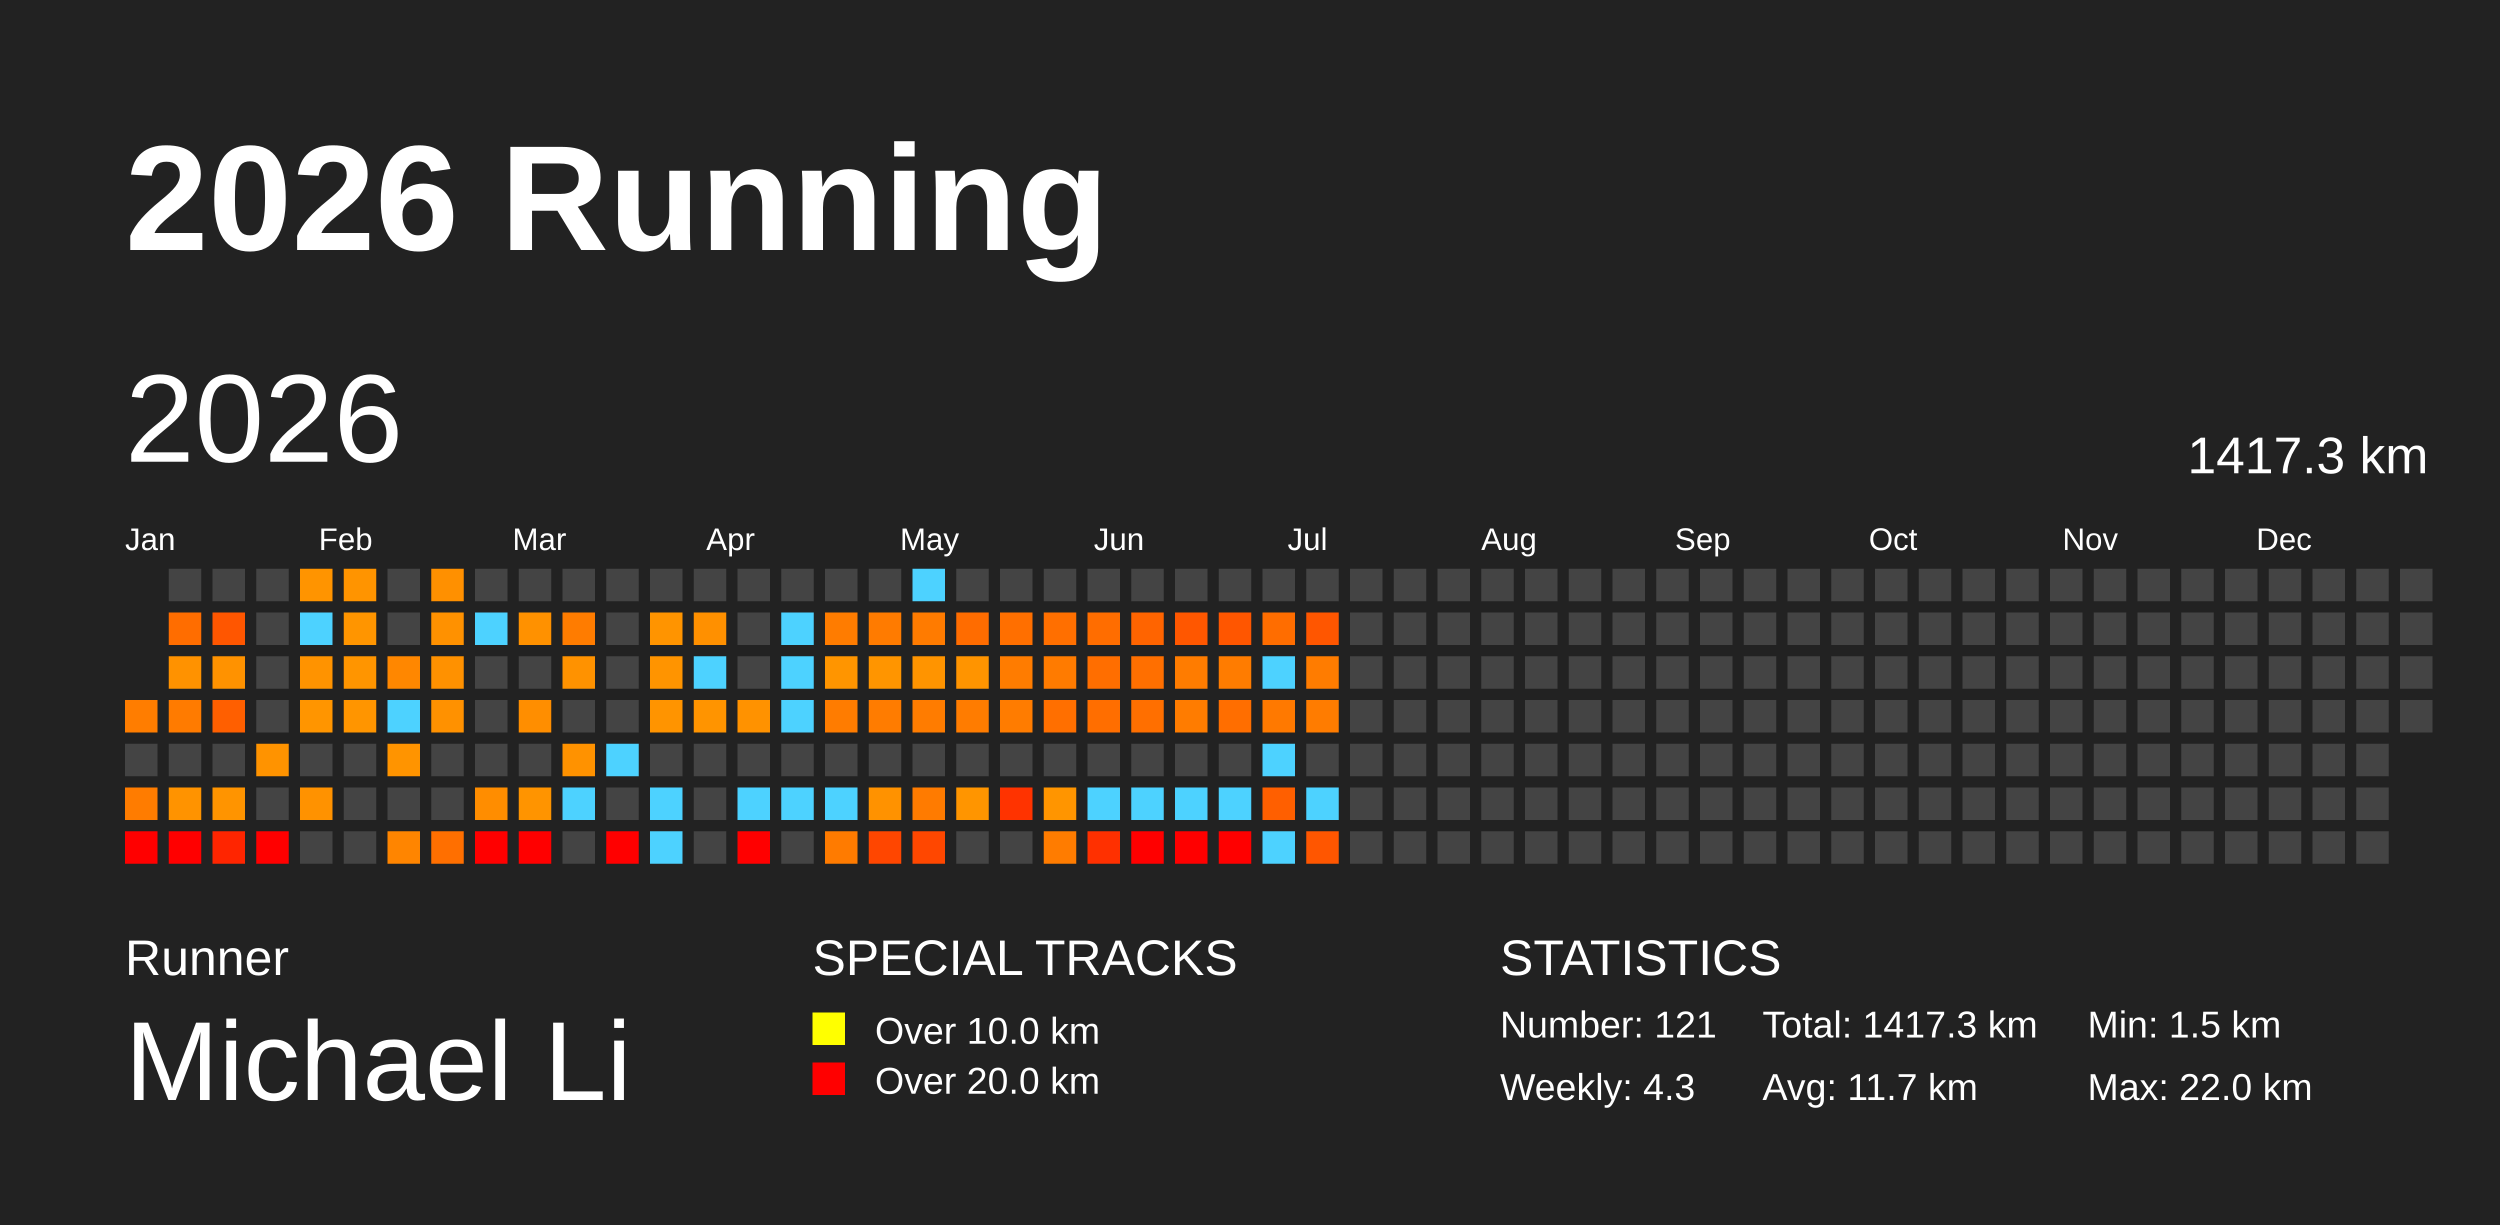
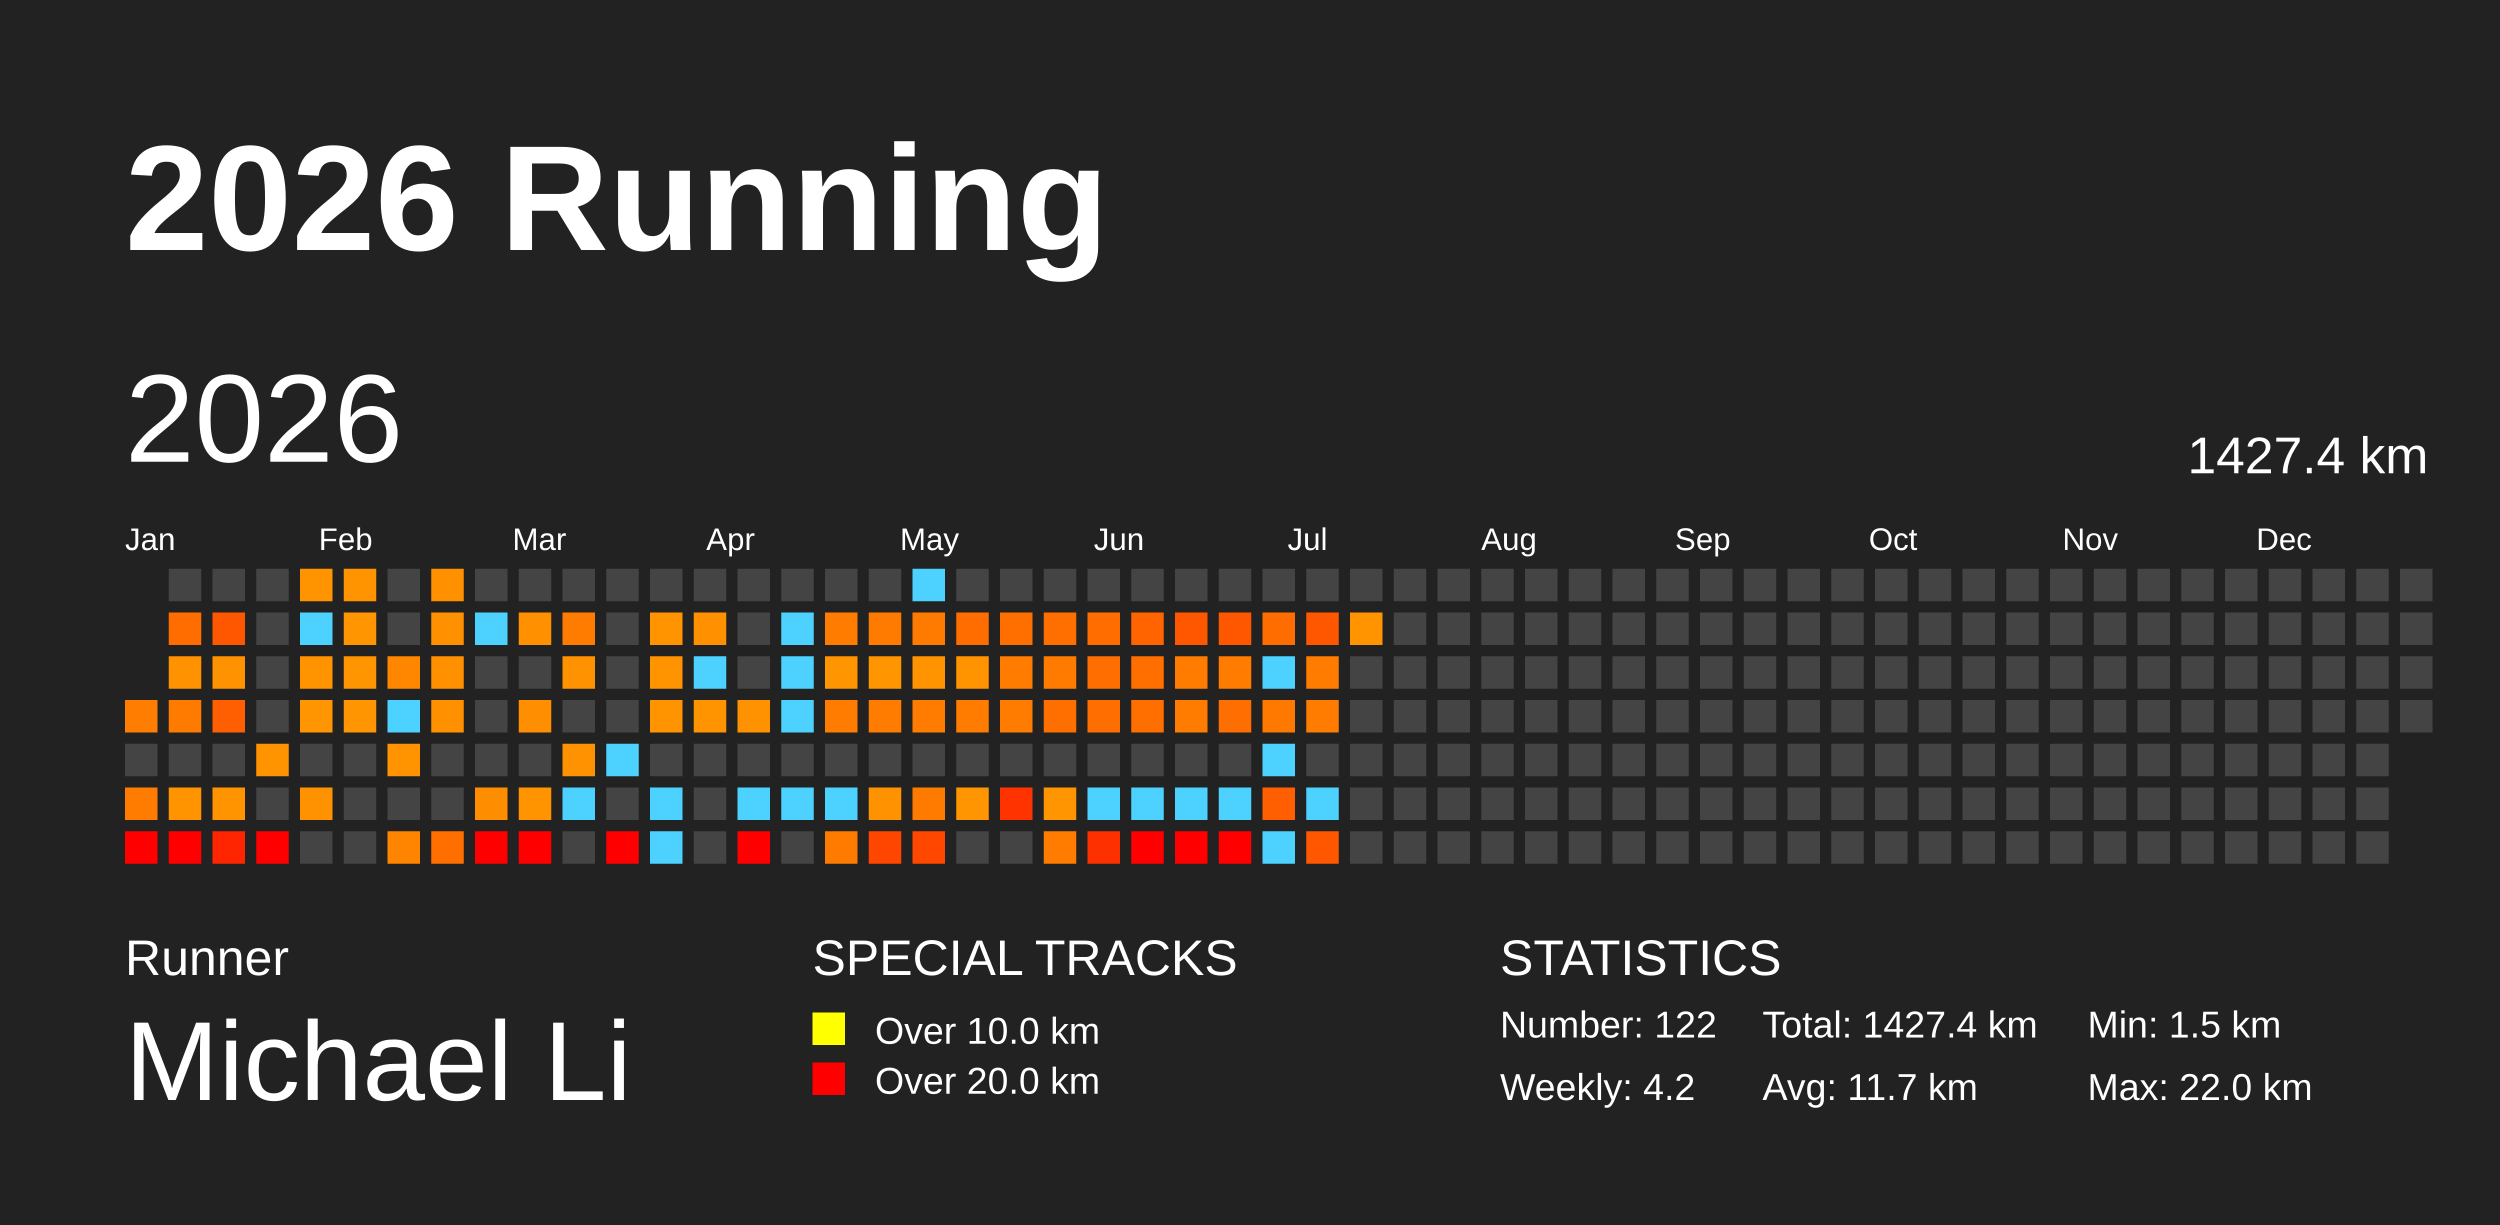
<svg xmlns="http://www.w3.org/2000/svg" baseProfile="full" height="98mm" version="1.1" viewBox="0,0,200,98" width="200mm">
  <defs />
  <rect fill="#222222" height="98" width="200" x="0" y="0" />
  <text fill="#FFFFFF" style="font-size:12px; font-family:Arial; font-weight:bold;" x="10" y="20">2026 Running</text>
  <text fill="#FFFFFF" style="font-size:4px; font-family:Arial" x="10" y="78">Runner</text>
  <text fill="#FFFFFF" style="font-size:9px; font-family:Arial" x="10" y="88">Michael Li</text>
  <text fill="#FFFFFF" style="font-size:4px; font-family:Arial" x="65" y="78">SPECIAL TRACKS</text>
  <rect fill="yellow" height="2.6" width="2.6" x="65" y="81" />
  <text fill="#FFFFFF" style="font-size:3px; font-family:Arial" x="70" y="83.5">Over 10.0 km</text>
  <rect fill="red" height="2.6" width="2.6" x="65" y="85" />
  <text fill="#FFFFFF" style="font-size:3px; font-family:Arial" x="70" y="87.5">Over 20.0 km</text>
  <text fill="#FFFFFF" style="font-size:4px; font-family:Arial" x="120" y="78">STATISTICS</text>
-   <text fill="#FFFFFF" style="font-size:3px; font-family:Arial" x="120" y="83">Number: 121</text>
-   <text fill="#FFFFFF" style="font-size:3px; font-family:Arial" x="120" y="88">Weekly: 4.3</text>
-   <text fill="#FFFFFF" style="font-size:3px; font-family:Arial" x="141" y="83">Total: 1417.3 km</text>
+   <text fill="#FFFFFF" style="font-size:3px; font-family:Arial" x="120" y="83">Number: 122</text>
+   <text fill="#FFFFFF" style="font-size:3px; font-family:Arial" x="120" y="88">Weekly: 4.2</text>
+   <text fill="#FFFFFF" style="font-size:3px; font-family:Arial" x="141" y="83">Total: 1427.4 km</text>
  <text fill="#FFFFFF" style="font-size:3px; font-family:Arial" x="141" y="88">Avg: 11.7 km</text>
  <text fill="#FFFFFF" style="font-size:3px; font-family:Arial" x="167" y="83">Min: 1.5 km</text>
  <text fill="#FFFFFF" style="font-size:3px; font-family:Arial" x="167" y="88">Max: 22.0 km</text>
  <text dominant-baseline="hanging" fill="#FFFFFF" style="font-size:10.0px; font-family:Arial;" x="10" y="30">2026</text>
-   <text dominant-baseline="hanging" fill="#FFFFFF" style="font-size:4.125px; font-family:Arial;" x="175" y="35">1417.3 km</text>
+   <text dominant-baseline="hanging" fill="#FFFFFF" style="font-size:4.125px; font-family:Arial;" x="175" y="35">1427.4 km</text>
  <text fill="#FFFFFF" style="font-size:2.5px; font-family:Arial" x="10.0" y="44">Jan</text>
  <text fill="#FFFFFF" style="font-size:2.5px; font-family:Arial" x="25.5" y="44">Feb</text>
  <text fill="#FFFFFF" style="font-size:2.5px; font-family:Arial" x="41.0" y="44">Mar</text>
  <text fill="#FFFFFF" style="font-size:2.5px; font-family:Arial" x="56.5" y="44">Apr</text>
  <text fill="#FFFFFF" style="font-size:2.5px; font-family:Arial" x="72.0" y="44">May</text>
  <text fill="#FFFFFF" style="font-size:2.5px; font-family:Arial" x="87.5" y="44">Jun</text>
  <text fill="#FFFFFF" style="font-size:2.5px; font-family:Arial" x="103.0" y="44">Jul</text>
  <text fill="#FFFFFF" style="font-size:2.5px; font-family:Arial" x="118.5" y="44">Aug</text>
  <text fill="#FFFFFF" style="font-size:2.5px; font-family:Arial" x="134.0" y="44">Sep</text>
  <text fill="#FFFFFF" style="font-size:2.5px; font-family:Arial" x="149.5" y="44">Oct</text>
  <text fill="#FFFFFF" style="font-size:2.5px; font-family:Arial" x="165.0" y="44">Nov</text>
  <text fill="#FFFFFF" style="font-size:2.5px; font-family:Arial" x="180.5" y="44">Dec</text>
  <rect fill="#ff7d00" height="2.6" width="2.6" x="10.0" y="56.0" />
  <rect fill="#444444" height="2.6" width="2.6" x="10.0" y="59.5" />
  <rect fill="#ff7c00" height="2.6" width="2.6" x="10.0" y="63.0" />
  <rect fill="red" height="2.6" width="2.6" x="10.0" y="66.5" />
  <rect fill="#444444" height="2.6" width="2.6" x="13.5" y="45.5" />
  <rect fill="#ff6d00" height="2.6" width="2.6" x="13.5" y="49.0" />
  <rect fill="#ff9200" height="2.6" width="2.6" x="13.5" y="52.5" />
  <rect fill="#ff7b00" height="2.6" width="2.6" x="13.5" y="56.0" />
  <rect fill="#444444" height="2.6" width="2.6" x="13.5" y="59.5" />
  <rect fill="#ff9300" height="2.6" width="2.6" x="13.5" y="63.0" />
  <rect fill="red" height="2.6" width="2.6" x="13.5" y="66.5" />
  <rect fill="#444444" height="2.6" width="2.6" x="17.0" y="45.5" />
  <rect fill="#ff5600" height="2.6" width="2.6" x="17.0" y="49.0" />
  <rect fill="#ff9200" height="2.6" width="2.6" x="17.0" y="52.5" />
  <rect fill="#ff5f00" height="2.6" width="2.6" x="17.0" y="56.0" />
  <rect fill="#444444" height="2.6" width="2.6" x="17.0" y="59.5" />
  <rect fill="#ff9400" height="2.6" width="2.6" x="17.0" y="63.0" />
  <rect fill="#ff2500" height="2.6" width="2.6" x="17.0" y="66.5" />
  <rect fill="#444444" height="2.6" width="2.6" x="20.5" y="45.5" />
  <rect fill="#444444" height="2.6" width="2.6" x="20.5" y="49.0" />
  <rect fill="#444444" height="2.6" width="2.6" x="20.5" y="52.5" />
  <rect fill="#444444" height="2.6" width="2.6" x="20.5" y="56.0" />
  <rect fill="#ff9300" height="2.6" width="2.6" x="20.5" y="59.5" />
  <rect fill="#444444" height="2.6" width="2.6" x="20.5" y="63.0" />
  <rect fill="red" height="2.6" width="2.6" x="20.5" y="66.5" />
  <rect fill="#ff9400" height="2.6" width="2.6" x="24.0" y="45.5" />
  <rect fill="#4dd2ff" height="2.6" width="2.6" x="24.0" y="49.0" />
  <rect fill="#ff9300" height="2.6" width="2.6" x="24.0" y="52.5" />
  <rect fill="#ff9500" height="2.6" width="2.6" x="24.0" y="56.0" />
  <rect fill="#444444" height="2.6" width="2.6" x="24.0" y="59.5" />
  <rect fill="#ff9200" height="2.6" width="2.6" x="24.0" y="63.0" />
  <rect fill="#444444" height="2.6" width="2.6" x="24.0" y="66.5" />
  <rect fill="#ff9400" height="2.6" width="2.6" x="27.5" y="45.5" />
  <rect fill="#ff9500" height="2.6" width="2.6" x="27.5" y="49.0" />
  <rect fill="#ff9500" height="2.6" width="2.6" x="27.5" y="52.5" />
  <rect fill="#ff9500" height="2.6" width="2.6" x="27.5" y="56.0" />
  <rect fill="#444444" height="2.6" width="2.6" x="27.5" y="59.5" />
  <rect fill="#444444" height="2.6" width="2.6" x="27.5" y="63.0" />
  <rect fill="#444444" height="2.6" width="2.6" x="27.5" y="66.5" />
  <rect fill="#444444" height="2.6" width="2.6" x="31.0" y="45.5" />
  <rect fill="#444444" height="2.6" width="2.6" x="31.0" y="49.0" />
  <rect fill="#ff8700" height="2.6" width="2.6" x="31.0" y="52.5" />
  <rect fill="#4dd2ff" height="2.6" width="2.6" x="31.0" y="56.0" />
  <rect fill="#ff9400" height="2.6" width="2.6" x="31.0" y="59.5" />
  <rect fill="#444444" height="2.6" width="2.6" x="31.0" y="63.0" />
  <rect fill="#ff8500" height="2.6" width="2.6" x="31.0" y="66.5" />
  <rect fill="#ff9000" height="2.6" width="2.6" x="34.5" y="45.5" />
  <rect fill="#ff9100" height="2.6" width="2.6" x="34.5" y="49.0" />
  <rect fill="#ff9100" height="2.6" width="2.6" x="34.5" y="52.5" />
  <rect fill="#ff9100" height="2.6" width="2.6" x="34.5" y="56.0" />
  <rect fill="#444444" height="2.6" width="2.6" x="34.5" y="59.5" />
  <rect fill="#444444" height="2.6" width="2.6" x="34.5" y="63.0" />
  <rect fill="#ff6f00" height="2.6" width="2.6" x="34.5" y="66.5" />
  <rect fill="#444444" height="2.6" width="2.6" x="38.0" y="45.5" />
  <rect fill="#4dd2ff" height="2.6" width="2.6" x="38.0" y="49.0" />
  <rect fill="#444444" height="2.6" width="2.6" x="38.0" y="52.5" />
  <rect fill="#444444" height="2.6" width="2.6" x="38.0" y="56.0" />
  <rect fill="#444444" height="2.6" width="2.6" x="38.0" y="59.5" />
  <rect fill="#ff8d00" height="2.6" width="2.6" x="38.0" y="63.0" />
  <rect fill="red" height="2.6" width="2.6" x="38.0" y="66.5" />
  <rect fill="#444444" height="2.6" width="2.6" x="41.5" y="45.5" />
  <rect fill="#ff9100" height="2.6" width="2.6" x="41.5" y="49.0" />
  <rect fill="#444444" height="2.6" width="2.6" x="41.5" y="52.5" />
  <rect fill="#ff8e00" height="2.6" width="2.6" x="41.5" y="56.0" />
  <rect fill="#444444" height="2.6" width="2.6" x="41.5" y="59.5" />
  <rect fill="#ff9400" height="2.6" width="2.6" x="41.5" y="63.0" />
  <rect fill="red" height="2.6" width="2.6" x="41.5" y="66.5" />
  <rect fill="#444444" height="2.6" width="2.6" x="45.0" y="45.5" />
  <rect fill="#ff7c00" height="2.6" width="2.6" x="45.0" y="49.0" />
  <rect fill="#ff9200" height="2.6" width="2.6" x="45.0" y="52.5" />
  <rect fill="#444444" height="2.6" width="2.6" x="45.0" y="56.0" />
  <rect fill="#ff9200" height="2.6" width="2.6" x="45.0" y="59.5" />
  <rect fill="#4dd2ff" height="2.6" width="2.6" x="45.0" y="63.0" />
  <rect fill="#444444" height="2.6" width="2.6" x="45.0" y="66.5" />
  <rect fill="#444444" height="2.6" width="2.6" x="48.5" y="45.5" />
  <rect fill="#444444" height="2.6" width="2.6" x="48.5" y="49.0" />
  <rect fill="#444444" height="2.6" width="2.6" x="48.5" y="52.5" />
  <rect fill="#444444" height="2.6" width="2.6" x="48.5" y="56.0" />
  <rect fill="#4dd2ff" height="2.6" width="2.6" x="48.5" y="59.5" />
  <rect fill="#444444" height="2.6" width="2.6" x="48.5" y="63.0" />
  <rect fill="red" height="2.6" width="2.6" x="48.5" y="66.5" />
  <rect fill="#444444" height="2.6" width="2.6" x="52.0" y="45.5" />
  <rect fill="#ff9400" height="2.6" width="2.6" x="52.0" y="49.0" />
  <rect fill="#ff9400" height="2.6" width="2.6" x="52.0" y="52.5" />
  <rect fill="#ff9400" height="2.6" width="2.6" x="52.0" y="56.0" />
  <rect fill="#444444" height="2.6" width="2.6" x="52.0" y="59.5" />
  <rect fill="#4dd2ff" height="2.6" width="2.6" x="52.0" y="63.0" />
  <rect fill="#4dd2ff" height="2.6" width="2.6" x="52.0" y="66.5" />
  <rect fill="#444444" height="2.6" width="2.6" x="55.5" y="45.5" />
  <rect fill="#ff9000" height="2.6" width="2.6" x="55.5" y="49.0" />
  <rect fill="#4dd2ff" height="2.6" width="2.6" x="55.5" y="52.5" />
  <rect fill="#ff9400" height="2.6" width="2.6" x="55.5" y="56.0" />
  <rect fill="#444444" height="2.6" width="2.6" x="55.5" y="59.5" />
  <rect fill="#444444" height="2.6" width="2.6" x="55.5" y="63.0" />
  <rect fill="#444444" height="2.6" width="2.6" x="55.5" y="66.5" />
  <rect fill="#444444" height="2.6" width="2.6" x="59.0" y="45.5" />
  <rect fill="#444444" height="2.6" width="2.6" x="59.0" y="49.0" />
  <rect fill="#444444" height="2.6" width="2.6" x="59.0" y="52.5" />
  <rect fill="#ff9200" height="2.6" width="2.6" x="59.0" y="56.0" />
  <rect fill="#444444" height="2.6" width="2.6" x="59.0" y="59.5" />
  <rect fill="#4dd2ff" height="2.6" width="2.6" x="59.0" y="63.0" />
  <rect fill="red" height="2.6" width="2.6" x="59.0" y="66.5" />
  <rect fill="#444444" height="2.6" width="2.6" x="62.5" y="45.5" />
  <rect fill="#4dd2ff" height="2.6" width="2.6" x="62.5" y="49.0" />
  <rect fill="#4dd2ff" height="2.6" width="2.6" x="62.5" y="52.5" />
  <rect fill="#4dd2ff" height="2.6" width="2.6" x="62.5" y="56.0" />
  <rect fill="#444444" height="2.6" width="2.6" x="62.5" y="59.5" />
  <rect fill="#4dd2ff" height="2.6" width="2.6" x="62.5" y="63.0" />
  <rect fill="#444444" height="2.6" width="2.6" x="62.5" y="66.5" />
  <rect fill="#444444" height="2.6" width="2.6" x="66.0" y="45.5" />
  <rect fill="#ff7c00" height="2.6" width="2.6" x="66.0" y="49.0" />
  <rect fill="#ff9500" height="2.6" width="2.6" x="66.0" y="52.5" />
  <rect fill="#ff7c00" height="2.6" width="2.6" x="66.0" y="56.0" />
  <rect fill="#444444" height="2.6" width="2.6" x="66.0" y="59.5" />
  <rect fill="#4dd2ff" height="2.6" width="2.6" x="66.0" y="63.0" />
  <rect fill="#ff7b00" height="2.6" width="2.6" x="66.0" y="66.5" />
  <rect fill="#444444" height="2.6" width="2.6" x="69.5" y="45.5" />
  <rect fill="#ff7b00" height="2.6" width="2.6" x="69.5" y="49.0" />
  <rect fill="#ff9500" height="2.6" width="2.6" x="69.5" y="52.5" />
  <rect fill="#ff7c00" height="2.6" width="2.6" x="69.5" y="56.0" />
  <rect fill="#444444" height="2.6" width="2.6" x="69.5" y="59.5" />
  <rect fill="#ff9200" height="2.6" width="2.6" x="69.5" y="63.0" />
  <rect fill="#ff4600" height="2.6" width="2.6" x="69.5" y="66.5" />
  <rect fill="#4dd2ff" height="2.6" width="2.6" x="73.0" y="45.5" />
  <rect fill="#ff7b00" height="2.6" width="2.6" x="73.0" y="49.0" />
  <rect fill="#ff9400" height="2.6" width="2.6" x="73.0" y="52.5" />
  <rect fill="#ff7c00" height="2.6" width="2.6" x="73.0" y="56.0" />
  <rect fill="#444444" height="2.6" width="2.6" x="73.0" y="59.5" />
  <rect fill="#ff7b00" height="2.6" width="2.6" x="73.0" y="63.0" />
  <rect fill="#ff4700" height="2.6" width="2.6" x="73.0" y="66.5" />
  <rect fill="#444444" height="2.6" width="2.6" x="76.5" y="45.5" />
  <rect fill="#ff6c00" height="2.6" width="2.6" x="76.5" y="49.0" />
  <rect fill="#ff9400" height="2.6" width="2.6" x="76.5" y="52.5" />
  <rect fill="#ff7c00" height="2.6" width="2.6" x="76.5" y="56.0" />
  <rect fill="#444444" height="2.6" width="2.6" x="76.5" y="59.5" />
  <rect fill="#ff9500" height="2.6" width="2.6" x="76.5" y="63.0" />
  <rect fill="#444444" height="2.6" width="2.6" x="76.5" y="66.5" />
  <rect fill="#444444" height="2.6" width="2.6" x="80.0" y="45.5" />
  <rect fill="#ff6f00" height="2.6" width="2.6" x="80.0" y="49.0" />
  <rect fill="#ff7c00" height="2.6" width="2.6" x="80.0" y="52.5" />
  <rect fill="#ff7c00" height="2.6" width="2.6" x="80.0" y="56.0" />
  <rect fill="#444444" height="2.6" width="2.6" x="80.0" y="59.5" />
  <rect fill="#ff3300" height="2.6" width="2.6" x="80.0" y="63.0" />
  <rect fill="#444444" height="2.6" width="2.6" x="80.0" y="66.5" />
  <rect fill="#444444" height="2.6" width="2.6" x="83.5" y="45.5" />
  <rect fill="#ff6f00" height="2.6" width="2.6" x="83.5" y="49.0" />
  <rect fill="#ff7b00" height="2.6" width="2.6" x="83.5" y="52.5" />
  <rect fill="#ff6f00" height="2.6" width="2.6" x="83.5" y="56.0" />
  <rect fill="#444444" height="2.6" width="2.6" x="83.5" y="59.5" />
  <rect fill="#ff9500" height="2.6" width="2.6" x="83.5" y="63.0" />
  <rect fill="#ff7c00" height="2.6" width="2.6" x="83.5" y="66.5" />
  <rect fill="#444444" height="2.6" width="2.6" x="87.0" y="45.5" />
  <rect fill="#ff6d00" height="2.6" width="2.6" x="87.0" y="49.0" />
  <rect fill="#ff6e00" height="2.6" width="2.6" x="87.0" y="52.5" />
  <rect fill="#ff6e00" height="2.6" width="2.6" x="87.0" y="56.0" />
  <rect fill="#444444" height="2.6" width="2.6" x="87.0" y="59.5" />
  <rect fill="#4dd2ff" height="2.6" width="2.6" x="87.0" y="63.0" />
  <rect fill="#ff3000" height="2.6" width="2.6" x="87.0" y="66.5" />
  <rect fill="#444444" height="2.6" width="2.6" x="90.5" y="45.5" />
  <rect fill="#ff6400" height="2.6" width="2.6" x="90.5" y="49.0" />
  <rect fill="#ff6f00" height="2.6" width="2.6" x="90.5" y="52.5" />
  <rect fill="#ff6f00" height="2.6" width="2.6" x="90.5" y="56.0" />
  <rect fill="#444444" height="2.6" width="2.6" x="90.5" y="59.5" />
  <rect fill="#4dd2ff" height="2.6" width="2.6" x="90.5" y="63.0" />
  <rect fill="red" height="2.6" width="2.6" x="90.5" y="66.5" />
  <rect fill="#444444" height="2.6" width="2.6" x="94.0" y="45.5" />
  <rect fill="#ff5700" height="2.6" width="2.6" x="94.0" y="49.0" />
  <rect fill="#ff7c00" height="2.6" width="2.6" x="94.0" y="52.5" />
  <rect fill="#ff7c00" height="2.6" width="2.6" x="94.0" y="56.0" />
  <rect fill="#444444" height="2.6" width="2.6" x="94.0" y="59.5" />
  <rect fill="#4dd2ff" height="2.6" width="2.6" x="94.0" y="63.0" />
  <rect fill="red" height="2.6" width="2.6" x="94.0" y="66.5" />
  <rect fill="#444444" height="2.6" width="2.6" x="97.5" y="45.5" />
  <rect fill="#ff5600" height="2.6" width="2.6" x="97.5" y="49.0" />
  <rect fill="#ff7c00" height="2.6" width="2.6" x="97.5" y="52.5" />
  <rect fill="#ff6e00" height="2.6" width="2.6" x="97.5" y="56.0" />
  <rect fill="#444444" height="2.6" width="2.6" x="97.5" y="59.5" />
  <rect fill="#4dd2ff" height="2.6" width="2.6" x="97.5" y="63.0" />
  <rect fill="red" height="2.6" width="2.6" x="97.5" y="66.5" />
  <rect fill="#444444" height="2.6" width="2.6" x="101.0" y="45.5" />
  <rect fill="#ff6d00" height="2.6" width="2.6" x="101.0" y="49.0" />
  <rect fill="#4dd2ff" height="2.6" width="2.6" x="101.0" y="52.5" />
  <rect fill="#ff7900" height="2.6" width="2.6" x="101.0" y="56.0" />
  <rect fill="#4dd2ff" height="2.6" width="2.6" x="101.0" y="59.5" />
  <rect fill="#ff5f00" height="2.6" width="2.6" x="101.0" y="63.0" />
  <rect fill="#4dd2ff" height="2.6" width="2.6" x="101.0" y="66.5" />
  <rect fill="#444444" height="2.6" width="2.6" x="104.5" y="45.5" />
  <rect fill="#ff5600" height="2.6" width="2.6" x="104.5" y="49.0" />
  <rect fill="#ff7c00" height="2.6" width="2.6" x="104.5" y="52.5" />
  <rect fill="#ff7c00" height="2.6" width="2.6" x="104.5" y="56.0" />
  <rect fill="#444444" height="2.6" width="2.6" x="104.5" y="59.5" />
  <rect fill="#4dd2ff" height="2.6" width="2.6" x="104.5" y="63.0" />
  <rect fill="#ff5600" height="2.6" width="2.6" x="104.5" y="66.5" />
  <rect fill="#444444" height="2.6" width="2.6" x="108.0" y="45.5" />
-   <rect fill="#444444" height="2.6" width="2.6" x="108.0" y="49.0" />
+   <rect fill="#ff9400" height="2.6" width="2.6" x="108.0" y="49.0" />
  <rect fill="#444444" height="2.6" width="2.6" x="108.0" y="52.5" />
  <rect fill="#444444" height="2.6" width="2.6" x="108.0" y="56.0" />
  <rect fill="#444444" height="2.6" width="2.6" x="108.0" y="59.5" />
  <rect fill="#444444" height="2.6" width="2.6" x="108.0" y="63.0" />
  <rect fill="#444444" height="2.6" width="2.6" x="108.0" y="66.5" />
  <rect fill="#444444" height="2.6" width="2.6" x="111.5" y="45.5" />
  <rect fill="#444444" height="2.6" width="2.6" x="111.5" y="49.0" />
  <rect fill="#444444" height="2.6" width="2.6" x="111.5" y="52.5" />
  <rect fill="#444444" height="2.6" width="2.6" x="111.5" y="56.0" />
  <rect fill="#444444" height="2.6" width="2.6" x="111.5" y="59.5" />
  <rect fill="#444444" height="2.6" width="2.6" x="111.5" y="63.0" />
  <rect fill="#444444" height="2.6" width="2.6" x="111.5" y="66.5" />
  <rect fill="#444444" height="2.6" width="2.6" x="115.0" y="45.5" />
  <rect fill="#444444" height="2.6" width="2.6" x="115.0" y="49.0" />
  <rect fill="#444444" height="2.6" width="2.6" x="115.0" y="52.5" />
  <rect fill="#444444" height="2.6" width="2.6" x="115.0" y="56.0" />
  <rect fill="#444444" height="2.6" width="2.6" x="115.0" y="59.5" />
  <rect fill="#444444" height="2.6" width="2.6" x="115.0" y="63.0" />
  <rect fill="#444444" height="2.6" width="2.6" x="115.0" y="66.5" />
  <rect fill="#444444" height="2.6" width="2.6" x="118.5" y="45.5" />
  <rect fill="#444444" height="2.6" width="2.6" x="118.5" y="49.0" />
  <rect fill="#444444" height="2.6" width="2.6" x="118.5" y="52.5" />
  <rect fill="#444444" height="2.6" width="2.6" x="118.5" y="56.0" />
  <rect fill="#444444" height="2.6" width="2.6" x="118.5" y="59.5" />
  <rect fill="#444444" height="2.6" width="2.6" x="118.5" y="63.0" />
  <rect fill="#444444" height="2.6" width="2.6" x="118.5" y="66.5" />
  <rect fill="#444444" height="2.6" width="2.6" x="122.0" y="45.5" />
  <rect fill="#444444" height="2.6" width="2.6" x="122.0" y="49.0" />
  <rect fill="#444444" height="2.6" width="2.6" x="122.0" y="52.5" />
  <rect fill="#444444" height="2.6" width="2.6" x="122.0" y="56.0" />
  <rect fill="#444444" height="2.6" width="2.6" x="122.0" y="59.5" />
  <rect fill="#444444" height="2.6" width="2.6" x="122.0" y="63.0" />
  <rect fill="#444444" height="2.6" width="2.6" x="122.0" y="66.5" />
  <rect fill="#444444" height="2.6" width="2.6" x="125.5" y="45.5" />
  <rect fill="#444444" height="2.6" width="2.6" x="125.5" y="49.0" />
  <rect fill="#444444" height="2.6" width="2.6" x="125.5" y="52.5" />
  <rect fill="#444444" height="2.6" width="2.6" x="125.5" y="56.0" />
  <rect fill="#444444" height="2.6" width="2.6" x="125.5" y="59.5" />
  <rect fill="#444444" height="2.6" width="2.6" x="125.5" y="63.0" />
  <rect fill="#444444" height="2.6" width="2.6" x="125.5" y="66.5" />
  <rect fill="#444444" height="2.6" width="2.6" x="129.0" y="45.5" />
  <rect fill="#444444" height="2.6" width="2.6" x="129.0" y="49.0" />
  <rect fill="#444444" height="2.6" width="2.6" x="129.0" y="52.5" />
  <rect fill="#444444" height="2.6" width="2.6" x="129.0" y="56.0" />
  <rect fill="#444444" height="2.6" width="2.6" x="129.0" y="59.5" />
  <rect fill="#444444" height="2.6" width="2.6" x="129.0" y="63.0" />
  <rect fill="#444444" height="2.6" width="2.6" x="129.0" y="66.5" />
  <rect fill="#444444" height="2.6" width="2.6" x="132.5" y="45.5" />
  <rect fill="#444444" height="2.6" width="2.6" x="132.5" y="49.0" />
  <rect fill="#444444" height="2.6" width="2.6" x="132.5" y="52.5" />
  <rect fill="#444444" height="2.6" width="2.6" x="132.5" y="56.0" />
  <rect fill="#444444" height="2.6" width="2.6" x="132.5" y="59.5" />
  <rect fill="#444444" height="2.6" width="2.6" x="132.5" y="63.0" />
  <rect fill="#444444" height="2.6" width="2.6" x="132.5" y="66.5" />
  <rect fill="#444444" height="2.6" width="2.6" x="136.0" y="45.5" />
  <rect fill="#444444" height="2.6" width="2.6" x="136.0" y="49.0" />
  <rect fill="#444444" height="2.6" width="2.6" x="136.0" y="52.5" />
  <rect fill="#444444" height="2.6" width="2.6" x="136.0" y="56.0" />
  <rect fill="#444444" height="2.6" width="2.6" x="136.0" y="59.5" />
  <rect fill="#444444" height="2.6" width="2.6" x="136.0" y="63.0" />
  <rect fill="#444444" height="2.6" width="2.6" x="136.0" y="66.5" />
  <rect fill="#444444" height="2.6" width="2.6" x="139.5" y="45.5" />
  <rect fill="#444444" height="2.6" width="2.6" x="139.5" y="49.0" />
  <rect fill="#444444" height="2.6" width="2.6" x="139.5" y="52.5" />
  <rect fill="#444444" height="2.6" width="2.6" x="139.5" y="56.0" />
  <rect fill="#444444" height="2.6" width="2.6" x="139.5" y="59.5" />
  <rect fill="#444444" height="2.6" width="2.6" x="139.5" y="63.0" />
  <rect fill="#444444" height="2.6" width="2.6" x="139.5" y="66.5" />
  <rect fill="#444444" height="2.6" width="2.6" x="143.0" y="45.5" />
  <rect fill="#444444" height="2.6" width="2.6" x="143.0" y="49.0" />
  <rect fill="#444444" height="2.6" width="2.6" x="143.0" y="52.5" />
  <rect fill="#444444" height="2.6" width="2.6" x="143.0" y="56.0" />
  <rect fill="#444444" height="2.6" width="2.6" x="143.0" y="59.5" />
  <rect fill="#444444" height="2.6" width="2.6" x="143.0" y="63.0" />
  <rect fill="#444444" height="2.6" width="2.6" x="143.0" y="66.5" />
  <rect fill="#444444" height="2.6" width="2.6" x="146.5" y="45.5" />
  <rect fill="#444444" height="2.6" width="2.6" x="146.5" y="49.0" />
  <rect fill="#444444" height="2.6" width="2.6" x="146.5" y="52.5" />
  <rect fill="#444444" height="2.6" width="2.6" x="146.5" y="56.0" />
  <rect fill="#444444" height="2.6" width="2.6" x="146.5" y="59.5" />
  <rect fill="#444444" height="2.6" width="2.6" x="146.5" y="63.0" />
  <rect fill="#444444" height="2.6" width="2.6" x="146.5" y="66.5" />
  <rect fill="#444444" height="2.6" width="2.6" x="150.0" y="45.5" />
  <rect fill="#444444" height="2.6" width="2.6" x="150.0" y="49.0" />
  <rect fill="#444444" height="2.6" width="2.6" x="150.0" y="52.5" />
  <rect fill="#444444" height="2.6" width="2.6" x="150.0" y="56.0" />
  <rect fill="#444444" height="2.6" width="2.6" x="150.0" y="59.5" />
  <rect fill="#444444" height="2.6" width="2.6" x="150.0" y="63.0" />
  <rect fill="#444444" height="2.6" width="2.6" x="150.0" y="66.5" />
  <rect fill="#444444" height="2.6" width="2.6" x="153.5" y="45.5" />
  <rect fill="#444444" height="2.6" width="2.6" x="153.5" y="49.0" />
  <rect fill="#444444" height="2.6" width="2.6" x="153.5" y="52.5" />
  <rect fill="#444444" height="2.6" width="2.6" x="153.5" y="56.0" />
  <rect fill="#444444" height="2.6" width="2.6" x="153.5" y="59.5" />
  <rect fill="#444444" height="2.6" width="2.6" x="153.5" y="63.0" />
  <rect fill="#444444" height="2.6" width="2.6" x="153.5" y="66.5" />
  <rect fill="#444444" height="2.6" width="2.6" x="157.0" y="45.5" />
  <rect fill="#444444" height="2.6" width="2.6" x="157.0" y="49.0" />
  <rect fill="#444444" height="2.6" width="2.6" x="157.0" y="52.5" />
  <rect fill="#444444" height="2.6" width="2.6" x="157.0" y="56.0" />
  <rect fill="#444444" height="2.6" width="2.6" x="157.0" y="59.5" />
  <rect fill="#444444" height="2.6" width="2.6" x="157.0" y="63.0" />
  <rect fill="#444444" height="2.6" width="2.6" x="157.0" y="66.5" />
  <rect fill="#444444" height="2.6" width="2.6" x="160.5" y="45.5" />
  <rect fill="#444444" height="2.6" width="2.6" x="160.5" y="49.0" />
  <rect fill="#444444" height="2.6" width="2.6" x="160.5" y="52.5" />
  <rect fill="#444444" height="2.6" width="2.6" x="160.5" y="56.0" />
  <rect fill="#444444" height="2.6" width="2.6" x="160.5" y="59.5" />
  <rect fill="#444444" height="2.6" width="2.6" x="160.5" y="63.0" />
  <rect fill="#444444" height="2.6" width="2.6" x="160.5" y="66.5" />
  <rect fill="#444444" height="2.6" width="2.6" x="164.0" y="45.5" />
  <rect fill="#444444" height="2.6" width="2.6" x="164.0" y="49.0" />
  <rect fill="#444444" height="2.6" width="2.6" x="164.0" y="52.5" />
  <rect fill="#444444" height="2.6" width="2.6" x="164.0" y="56.0" />
  <rect fill="#444444" height="2.6" width="2.6" x="164.0" y="59.5" />
  <rect fill="#444444" height="2.6" width="2.6" x="164.0" y="63.0" />
  <rect fill="#444444" height="2.6" width="2.6" x="164.0" y="66.5" />
  <rect fill="#444444" height="2.6" width="2.6" x="167.5" y="45.5" />
  <rect fill="#444444" height="2.6" width="2.6" x="167.5" y="49.0" />
  <rect fill="#444444" height="2.6" width="2.6" x="167.5" y="52.5" />
  <rect fill="#444444" height="2.6" width="2.6" x="167.5" y="56.0" />
  <rect fill="#444444" height="2.6" width="2.6" x="167.5" y="59.5" />
  <rect fill="#444444" height="2.6" width="2.6" x="167.5" y="63.0" />
  <rect fill="#444444" height="2.6" width="2.6" x="167.5" y="66.5" />
  <rect fill="#444444" height="2.6" width="2.6" x="171.0" y="45.5" />
  <rect fill="#444444" height="2.6" width="2.6" x="171.0" y="49.0" />
  <rect fill="#444444" height="2.6" width="2.6" x="171.0" y="52.5" />
  <rect fill="#444444" height="2.6" width="2.6" x="171.0" y="56.0" />
  <rect fill="#444444" height="2.6" width="2.6" x="171.0" y="59.5" />
  <rect fill="#444444" height="2.6" width="2.6" x="171.0" y="63.0" />
  <rect fill="#444444" height="2.6" width="2.6" x="171.0" y="66.5" />
  <rect fill="#444444" height="2.6" width="2.6" x="174.5" y="45.5" />
  <rect fill="#444444" height="2.6" width="2.6" x="174.5" y="49.0" />
  <rect fill="#444444" height="2.6" width="2.6" x="174.5" y="52.5" />
  <rect fill="#444444" height="2.6" width="2.6" x="174.5" y="56.0" />
  <rect fill="#444444" height="2.6" width="2.6" x="174.5" y="59.5" />
  <rect fill="#444444" height="2.6" width="2.6" x="174.5" y="63.0" />
  <rect fill="#444444" height="2.6" width="2.6" x="174.5" y="66.5" />
  <rect fill="#444444" height="2.6" width="2.6" x="178.0" y="45.5" />
  <rect fill="#444444" height="2.6" width="2.6" x="178.0" y="49.0" />
  <rect fill="#444444" height="2.6" width="2.6" x="178.0" y="52.5" />
  <rect fill="#444444" height="2.6" width="2.6" x="178.0" y="56.0" />
  <rect fill="#444444" height="2.6" width="2.6" x="178.0" y="59.5" />
  <rect fill="#444444" height="2.6" width="2.6" x="178.0" y="63.0" />
  <rect fill="#444444" height="2.6" width="2.6" x="178.0" y="66.5" />
  <rect fill="#444444" height="2.6" width="2.6" x="181.5" y="45.5" />
  <rect fill="#444444" height="2.6" width="2.6" x="181.5" y="49.0" />
  <rect fill="#444444" height="2.6" width="2.6" x="181.5" y="52.5" />
  <rect fill="#444444" height="2.6" width="2.6" x="181.5" y="56.0" />
  <rect fill="#444444" height="2.6" width="2.6" x="181.5" y="59.5" />
  <rect fill="#444444" height="2.6" width="2.6" x="181.5" y="63.0" />
  <rect fill="#444444" height="2.6" width="2.6" x="181.5" y="66.5" />
  <rect fill="#444444" height="2.6" width="2.6" x="185.0" y="45.5" />
  <rect fill="#444444" height="2.6" width="2.6" x="185.0" y="49.0" />
  <rect fill="#444444" height="2.6" width="2.6" x="185.0" y="52.5" />
  <rect fill="#444444" height="2.6" width="2.6" x="185.0" y="56.0" />
  <rect fill="#444444" height="2.6" width="2.6" x="185.0" y="59.5" />
  <rect fill="#444444" height="2.6" width="2.6" x="185.0" y="63.0" />
  <rect fill="#444444" height="2.6" width="2.6" x="185.0" y="66.5" />
  <rect fill="#444444" height="2.6" width="2.6" x="188.5" y="45.5" />
  <rect fill="#444444" height="2.6" width="2.6" x="188.5" y="49.0" />
  <rect fill="#444444" height="2.6" width="2.6" x="188.5" y="52.5" />
  <rect fill="#444444" height="2.6" width="2.6" x="188.5" y="56.0" />
  <rect fill="#444444" height="2.6" width="2.6" x="188.5" y="59.5" />
  <rect fill="#444444" height="2.6" width="2.6" x="188.5" y="63.0" />
  <rect fill="#444444" height="2.6" width="2.6" x="188.5" y="66.5" />
  <rect fill="#444444" height="2.6" width="2.6" x="192.0" y="45.5" />
  <rect fill="#444444" height="2.6" width="2.6" x="192.0" y="49.0" />
  <rect fill="#444444" height="2.6" width="2.6" x="192.0" y="52.5" />
  <rect fill="#444444" height="2.6" width="2.6" x="192.0" y="56.0" />
</svg>
